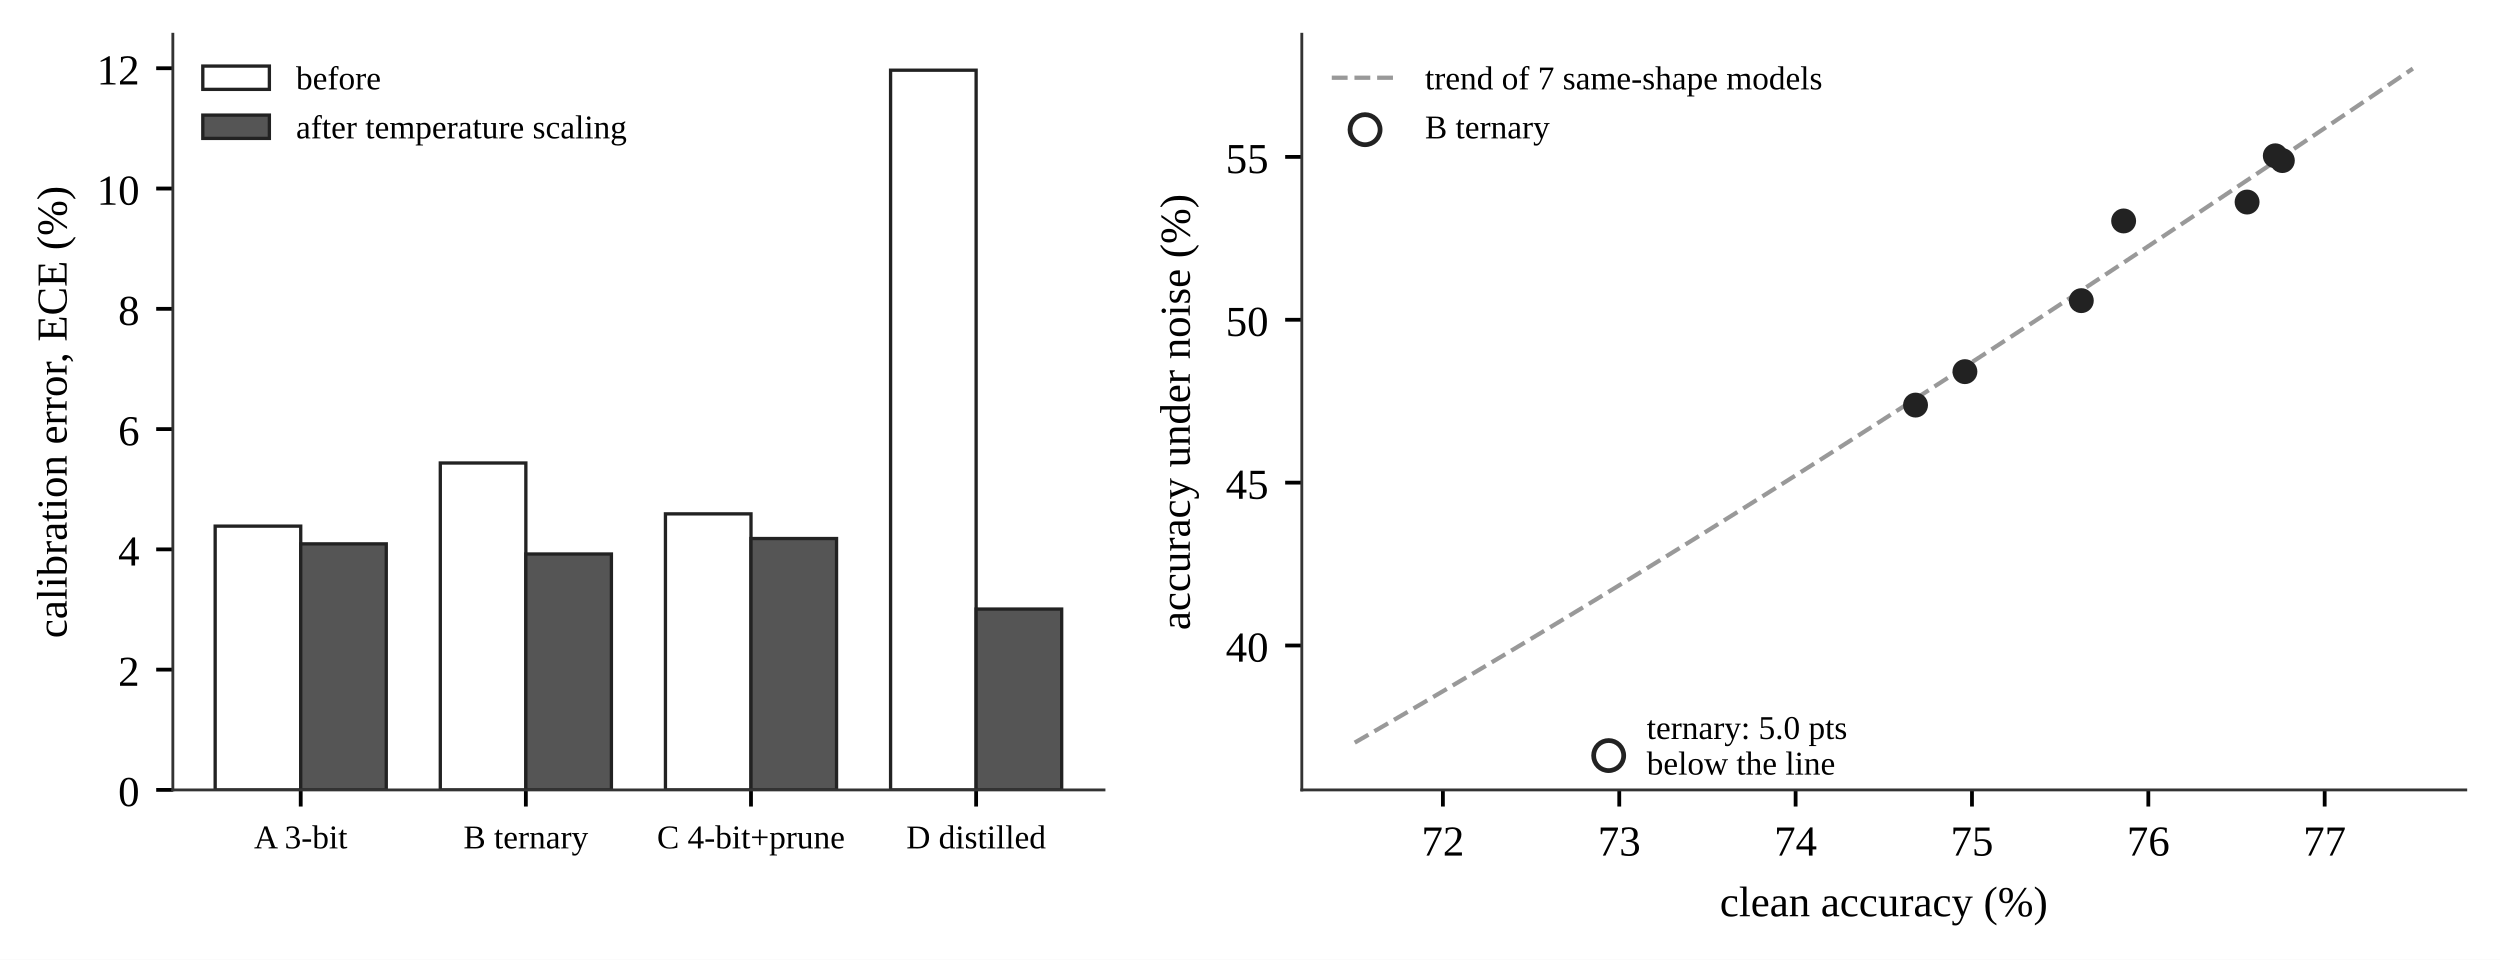
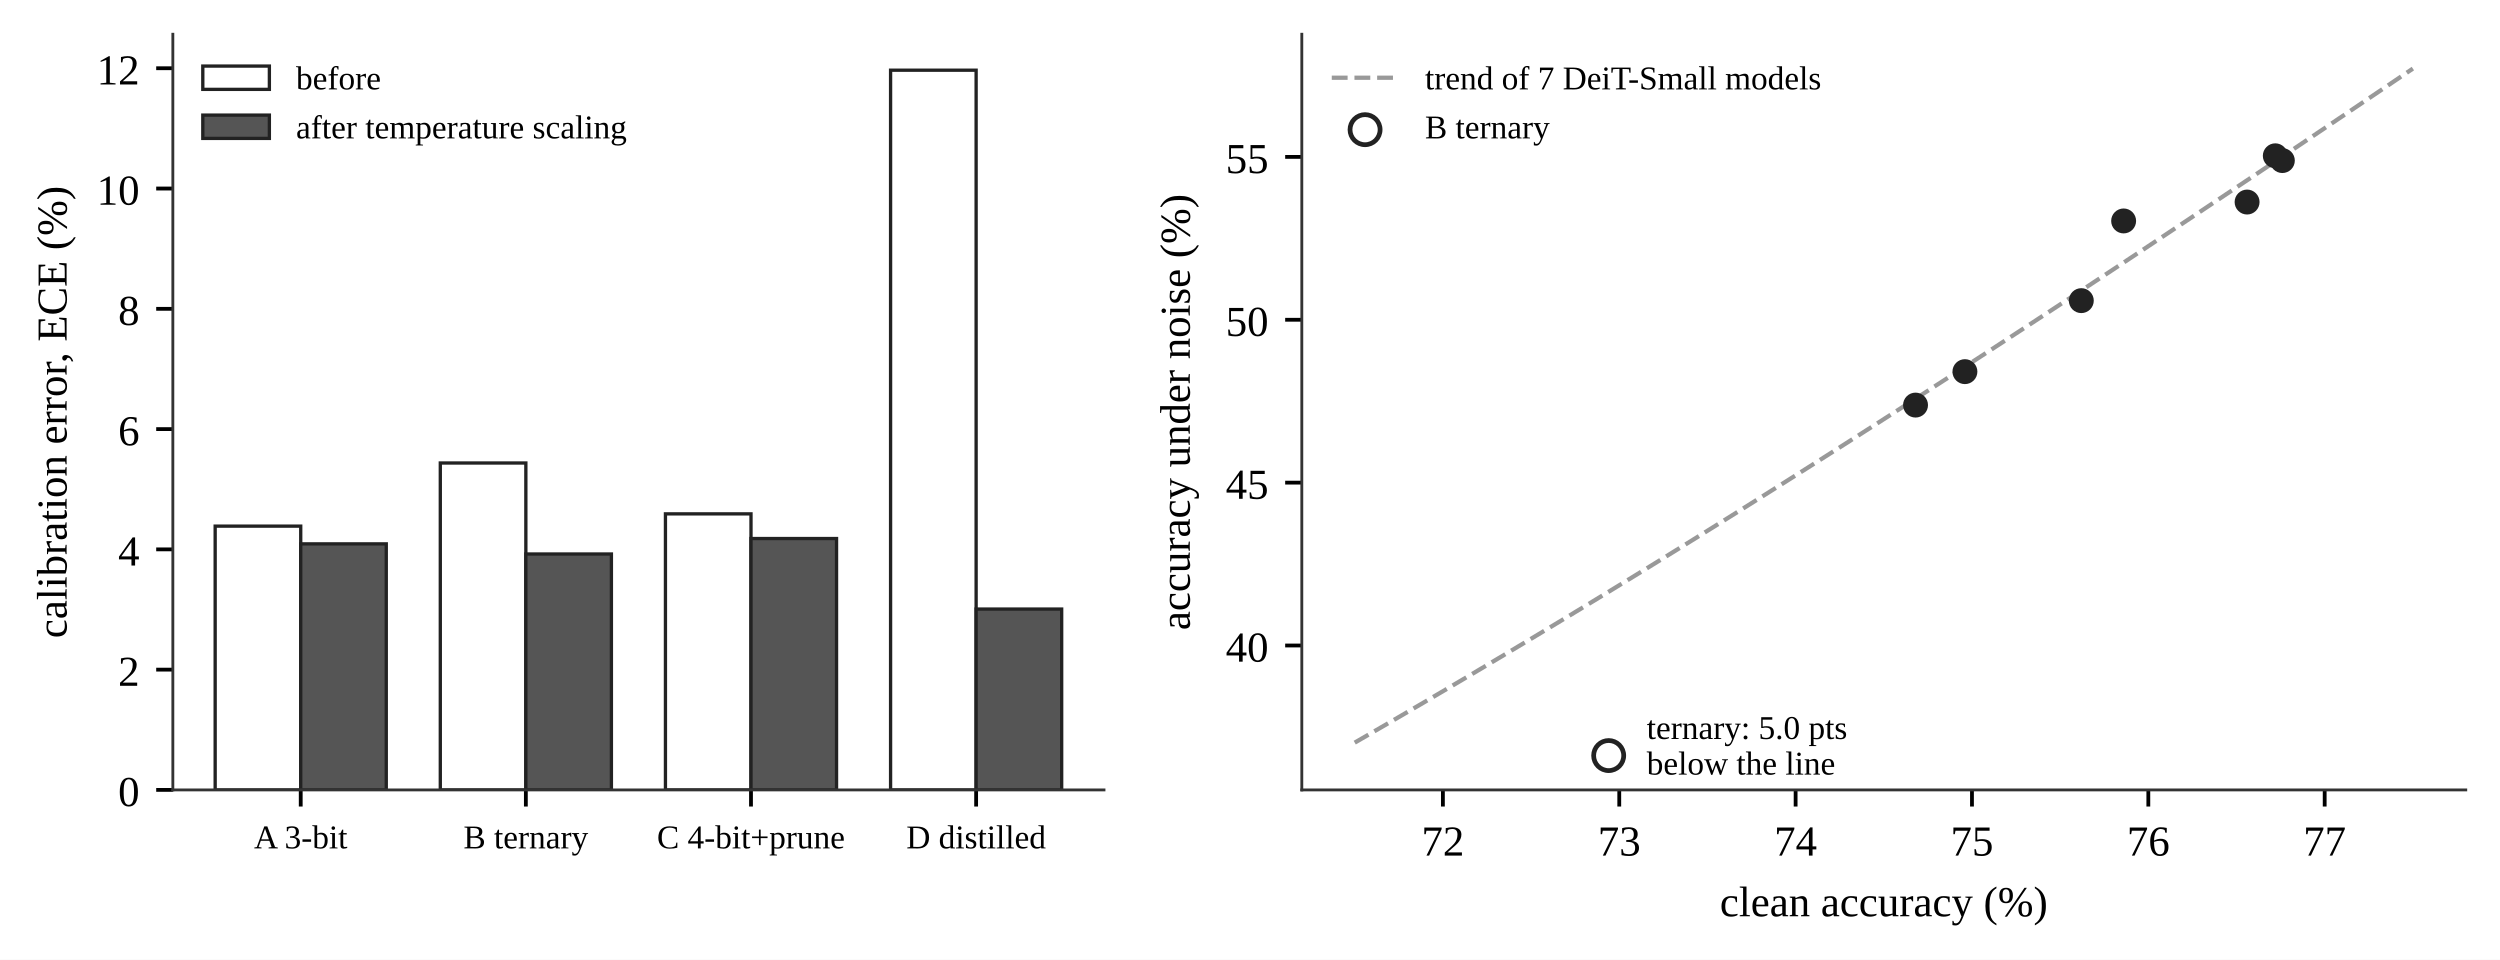
<svg xmlns="http://www.w3.org/2000/svg" xmlns:xlink="http://www.w3.org/1999/xlink" width="525.749pt" height="201.837pt" viewBox="0 0 525.749 201.837" version="1.1">
  <defs>
    <style type="text/css">*{stroke-linejoin: round; stroke-linecap: butt}</style>
  </defs>
  <g id="figure_1">
    <g id="patch_1">
      <path d="M 0 201.837  L 525.749 201.837  L 525.749 0  L 0 0  z " style="fill: #ffffff" />
    </g>
    <g id="axes_1">
      <g id="patch_2">
        <path d="M 36.349 166.12  L 232.171 166.12  L 232.171 7.2  L 36.349 7.2  z " style="fill: #ffffff" />
      </g>
      <g id="patch_3">
-         <path d="M 45.25 166.12  L 63.242 166.12  L 63.242 110.648  L 45.25 110.648  z " clip-path="url(#pc16aec61db)" style="fill: #ffffff; stroke: #222222; stroke-width: 0.7; stroke-linejoin: miter" />
+         <path d="M 45.25 166.12  L 63.242 166.12  L 63.242 110.648  L 45.25 110.648  z " clip-path="url(#p2a8098a1ff)" style="fill: #ffffff; stroke: #222222; stroke-width: 0.7; stroke-linejoin: miter" />
      </g>
      <g id="patch_4">
-         <path d="M 92.596 166.12  L 110.587 166.12  L 110.587 97.363  L 92.596 97.363  z " clip-path="url(#pc16aec61db)" style="fill: #ffffff; stroke: #222222; stroke-width: 0.7; stroke-linejoin: miter" />
+         <path d="M 92.596 166.12  L 110.587 166.12  L 110.587 97.363  L 92.596 97.363  z " clip-path="url(#p2a8098a1ff)" style="fill: #ffffff; stroke: #222222; stroke-width: 0.7; stroke-linejoin: miter" />
      </g>
      <g id="patch_5">
-         <path d="M 139.942 166.12  L 157.933 166.12  L 157.933 108.07  L 139.942 108.07  z " clip-path="url(#pc16aec61db)" style="fill: #ffffff; stroke: #222222; stroke-width: 0.7; stroke-linejoin: miter" />
+         <path d="M 139.942 166.12  L 157.933 166.12  L 157.933 108.07  L 139.942 108.07  z " clip-path="url(#p2a8098a1ff)" style="fill: #ffffff; stroke: #222222; stroke-width: 0.7; stroke-linejoin: miter" />
      </g>
      <g id="patch_6">
-         <path d="M 187.288 166.12  L 205.279 166.12  L 205.279 14.768  L 187.288 14.768  z " clip-path="url(#pc16aec61db)" style="fill: #ffffff; stroke: #222222; stroke-width: 0.7; stroke-linejoin: miter" />
+         <path d="M 187.288 166.12  L 205.279 166.12  L 205.279 14.768  L 187.288 14.768  z " clip-path="url(#p2a8098a1ff)" style="fill: #ffffff; stroke: #222222; stroke-width: 0.7; stroke-linejoin: miter" />
      </g>
      <g id="patch_7">
-         <path d="M 63.242 166.12  L 81.233 166.12  L 81.233 114.38  L 63.242 114.38  z " clip-path="url(#pc16aec61db)" style="fill: #555555; stroke: #222222; stroke-width: 0.7; stroke-linejoin: miter" />
+         <path d="M 63.242 166.12  L 81.233 166.12  L 81.233 114.38  L 63.242 114.38  z " clip-path="url(#p2a8098a1ff)" style="fill: #555555; stroke: #222222; stroke-width: 0.7; stroke-linejoin: miter" />
      </g>
      <g id="patch_8">
-         <path d="M 110.587 166.12  L 128.579 166.12  L 128.579 116.505  L 110.587 116.505  z " clip-path="url(#pc16aec61db)" style="fill: #555555; stroke: #222222; stroke-width: 0.7; stroke-linejoin: miter" />
+         <path d="M 110.587 166.12  L 128.579 166.12  L 128.579 116.505  L 110.587 116.505  z " clip-path="url(#p2a8098a1ff)" style="fill: #555555; stroke: #222222; stroke-width: 0.7; stroke-linejoin: miter" />
      </g>
      <g id="patch_9">
-         <path d="M 157.933 166.12  L 175.925 166.12  L 175.925 113.247  L 157.933 113.247  z " clip-path="url(#pc16aec61db)" style="fill: #555555; stroke: #222222; stroke-width: 0.7; stroke-linejoin: miter" />
+         <path d="M 157.933 166.12  L 175.925 166.12  L 175.925 113.247  L 157.933 113.247  z " clip-path="url(#p2a8098a1ff)" style="fill: #555555; stroke: #222222; stroke-width: 0.7; stroke-linejoin: miter" />
      </g>
      <g id="patch_10">
-         <path d="M 205.279 166.12  L 223.27 166.12  L 223.27 128.088  L 205.279 128.088  z " clip-path="url(#pc16aec61db)" style="fill: #555555; stroke: #222222; stroke-width: 0.7; stroke-linejoin: miter" />
+         <path d="M 205.279 166.12  L 223.27 166.12  L 223.27 128.088  L 205.279 128.088  z " clip-path="url(#p2a8098a1ff)" style="fill: #555555; stroke: #222222; stroke-width: 0.7; stroke-linejoin: miter" />
      </g>
      <g id="matplotlib.axis_1">
        <g id="xtick_1">
          <g id="line2d_1">
            <defs>
-               <path id="m91483e0221" d="M 0 0  L 0 3.5  " style="stroke: #000000; stroke-width: 0.8" />
+               <path id="m3e9b8baa60" d="M 0 0  L 0 3.5  " style="stroke: #000000; stroke-width: 0.8" />
            </defs>
            <g>
-               <use xlink:href="#m91483e0221" x="63.242" y="166.12" style="stroke: #000000; stroke-width: 0.8" />
+               <use xlink:href="#m3e9b8baa60" x="63.242" y="166.12" style="stroke: #000000; stroke-width: 0.8" />
            </g>
          </g>
          <g id="text_1">
            <text style="font-size: 7px; font-family: 'Georgia', 'Times New Roman', 'DejaVu Serif', serif; text-anchor: middle" x="63.242" y="178.414" transform="rotate(-0 63.24165 178.4144)">A 3-bit</text>
          </g>
        </g>
        <g id="xtick_2">
          <g id="line2d_2">
            <g>
-               <use xlink:href="#m91483e0221" x="110.587" y="166.12" style="stroke: #000000; stroke-width: 0.8" />
+               <use xlink:href="#m3e9b8baa60" x="110.587" y="166.12" style="stroke: #000000; stroke-width: 0.8" />
            </g>
          </g>
          <g id="text_2">
            <text style="font-size: 7px; font-family: 'Georgia', 'Times New Roman', 'DejaVu Serif', serif; text-anchor: middle" x="110.587" y="178.414" transform="rotate(-0 110.5875 178.4144)">B ternary</text>
          </g>
        </g>
        <g id="xtick_3">
          <g id="line2d_3">
            <g>
-               <use xlink:href="#m91483e0221" x="157.933" y="166.12" style="stroke: #000000; stroke-width: 0.8" />
+               <use xlink:href="#m3e9b8baa60" x="157.933" y="166.12" style="stroke: #000000; stroke-width: 0.8" />
            </g>
          </g>
          <g id="text_3">
            <text style="font-size: 7px; font-family: 'Georgia', 'Times New Roman', 'DejaVu Serif', serif; text-anchor: middle" x="157.933" y="178.414" transform="rotate(-0 157.9332 178.4144)">C 4-bit+prune</text>
          </g>
        </g>
        <g id="xtick_4">
          <g id="line2d_4">
            <g>
-               <use xlink:href="#m91483e0221" x="205.279" y="166.12" style="stroke: #000000; stroke-width: 0.8" />
+               <use xlink:href="#m3e9b8baa60" x="205.279" y="166.12" style="stroke: #000000; stroke-width: 0.8" />
            </g>
          </g>
          <g id="text_4">
            <text style="font-size: 7px; font-family: 'Georgia', 'Times New Roman', 'DejaVu Serif', serif; text-anchor: middle" x="205.279" y="178.414" transform="rotate(-0 205.279 178.4144)">D distilled</text>
          </g>
        </g>
      </g>
      <g id="matplotlib.axis_2">
        <g id="ytick_1">
          <g id="line2d_5">
            <defs>
-               <path id="mb953e4e248" d="M 0 0  L -3.5 0  " style="stroke: #000000; stroke-width: 0.8" />
+               <path id="m094910edb9" d="M 0 0  L -3.5 0  " style="stroke: #000000; stroke-width: 0.8" />
            </defs>
            <g>
-               <use xlink:href="#mb953e4e248" x="36.349" y="166.12" style="stroke: #000000; stroke-width: 0.8" />
+               <use xlink:href="#m094910edb9" x="36.349" y="166.12" style="stroke: #000000; stroke-width: 0.8" />
            </g>
          </g>
          <g id="text_5">
            <text style="font-size: 9px; font-family: 'Georgia', 'Times New Roman', 'DejaVu Serif', serif; text-anchor: end" x="29.349" y="169.524" transform="rotate(-0 29.34924 169.5236)">0</text>
          </g>
        </g>
        <g id="ytick_2">
          <g id="line2d_6">
            <g>
-               <use xlink:href="#mb953e4e248" x="36.349" y="140.826" style="stroke: #000000; stroke-width: 0.8" />
+               <use xlink:href="#m094910edb9" x="36.349" y="140.826" style="stroke: #000000; stroke-width: 0.8" />
            </g>
          </g>
          <g id="text_6">
            <text style="font-size: 9px; font-family: 'Georgia', 'Times New Roman', 'DejaVu Serif', serif; text-anchor: end" x="29.349" y="144.229" transform="rotate(-0 29.34924 144.2292)">2</text>
          </g>
        </g>
        <g id="ytick_3">
          <g id="line2d_7">
            <g>
-               <use xlink:href="#mb953e4e248" x="36.349" y="115.531" style="stroke: #000000; stroke-width: 0.8" />
+               <use xlink:href="#m094910edb9" x="36.349" y="115.531" style="stroke: #000000; stroke-width: 0.8" />
            </g>
          </g>
          <g id="text_7">
            <text style="font-size: 9px; font-family: 'Georgia', 'Times New Roman', 'DejaVu Serif', serif; text-anchor: end" x="29.349" y="118.935" transform="rotate(-0 29.34924 118.9349)">4</text>
          </g>
        </g>
        <g id="ytick_4">
          <g id="line2d_8">
            <g>
-               <use xlink:href="#mb953e4e248" x="36.349" y="90.237" style="stroke: #000000; stroke-width: 0.8" />
+               <use xlink:href="#m094910edb9" x="36.349" y="90.237" style="stroke: #000000; stroke-width: 0.8" />
            </g>
          </g>
          <g id="text_8">
            <text style="font-size: 9px; font-family: 'Georgia', 'Times New Roman', 'DejaVu Serif', serif; text-anchor: end" x="29.349" y="93.641" transform="rotate(-0 29.34924 93.64056)">6</text>
          </g>
        </g>
        <g id="ytick_5">
          <g id="line2d_9">
            <g>
-               <use xlink:href="#mb953e4e248" x="36.349" y="64.943" style="stroke: #000000; stroke-width: 0.8" />
+               <use xlink:href="#m094910edb9" x="36.349" y="64.943" style="stroke: #000000; stroke-width: 0.8" />
            </g>
          </g>
          <g id="text_9">
            <text style="font-size: 9px; font-family: 'Georgia', 'Times New Roman', 'DejaVu Serif', serif; text-anchor: end" x="29.349" y="68.346" transform="rotate(-0 29.34924 68.34622)">8</text>
          </g>
        </g>
        <g id="ytick_6">
          <g id="line2d_10">
            <g>
-               <use xlink:href="#mb953e4e248" x="36.349" y="39.648" style="stroke: #000000; stroke-width: 0.8" />
+               <use xlink:href="#m094910edb9" x="36.349" y="39.648" style="stroke: #000000; stroke-width: 0.8" />
            </g>
          </g>
          <g id="text_10">
            <text style="font-size: 9px; font-family: 'Georgia', 'Times New Roman', 'DejaVu Serif', serif; text-anchor: end" x="29.349" y="43.052" transform="rotate(-0 29.34924 43.05189)">10</text>
          </g>
        </g>
        <g id="ytick_7">
          <g id="line2d_11">
            <g>
-               <use xlink:href="#mb953e4e248" x="36.349" y="14.354" style="stroke: #000000; stroke-width: 0.8" />
+               <use xlink:href="#m094910edb9" x="36.349" y="14.354" style="stroke: #000000; stroke-width: 0.8" />
            </g>
          </g>
          <g id="text_11">
            <text style="font-size: 9px; font-family: 'Georgia', 'Times New Roman', 'DejaVu Serif', serif; text-anchor: end" x="29.349" y="17.758" transform="rotate(-0 29.34924 17.75755)">12</text>
          </g>
        </g>
        <g id="text_12">
          <text style="font-size: 9px; font-family: 'Georgia', 'Times New Roman', 'DejaVu Serif', serif; text-anchor: middle" x="14.007" y="86.66" transform="rotate(-90 14.00713 86.66)">calibration error, ECE (%)</text>
        </g>
      </g>
      <g id="patch_11">
        <path d="M 36.349 166.12  L 36.349 7.2  " style="fill: none; stroke: #333333; stroke-width: 0.6; stroke-linejoin: miter; stroke-linecap: square" />
      </g>
      <g id="patch_12">
        <path d="M 36.349 166.12  L 232.171 166.12  " style="fill: none; stroke: #333333; stroke-width: 0.6; stroke-linejoin: miter; stroke-linecap: square" />
      </g>
      <g id="legend_1">
        <g id="patch_13">
          <path d="M 42.649 18.795  L 56.649 18.795  L 56.649 13.895  L 42.649 13.895  z " style="fill: #ffffff; stroke: #222222; stroke-width: 0.7; stroke-linejoin: miter" />
        </g>
        <g id="text_13">
          <text style="font-size: 7px; font-family: 'Georgia', 'Times New Roman', 'DejaVu Serif', serif; text-anchor: start" x="62.249" y="18.795" transform="rotate(-0 62.24924 18.79484)">before</text>
        </g>
        <g id="patch_14">
          <path d="M 42.649 29.107  L 56.649 29.107  L 56.649 24.207  L 42.649 24.207  z " style="fill: #555555; stroke: #222222; stroke-width: 0.7; stroke-linejoin: miter" />
        </g>
        <g id="text_14">
          <text style="font-size: 7px; font-family: 'Georgia', 'Times New Roman', 'DejaVu Serif', serif; text-anchor: start" x="62.249" y="29.107" transform="rotate(-0 62.24924 29.10727)">after temperature scaling</text>
        </g>
      </g>
    </g>
    <g id="axes_2">
      <g id="patch_15">
        <path d="M 273.771 166.12  L 518.549 166.12  L 518.549 7.2  L 273.771 7.2  z " style="fill: #ffffff" />
      </g>
      <g id="matplotlib.axis_3">
        <g id="xtick_5">
          <g id="line2d_12">
            <g>
-               <use xlink:href="#m91483e0221" x="303.441" y="166.12" style="stroke: #000000; stroke-width: 0.8" />
+               <use xlink:href="#m3e9b8baa60" x="303.441" y="166.12" style="stroke: #000000; stroke-width: 0.8" />
            </g>
          </g>
          <g id="text_15">
            <text style="font-size: 9px; font-family: 'Georgia', 'Times New Roman', 'DejaVu Serif', serif; text-anchor: middle" x="303.441" y="179.927" transform="rotate(-0 303.4415 179.9271)">72</text>
          </g>
        </g>
        <g id="xtick_6">
          <g id="line2d_13">
            <g>
-               <use xlink:href="#m91483e0221" x="340.529" y="166.12" style="stroke: #000000; stroke-width: 0.8" />
+               <use xlink:href="#m3e9b8baa60" x="340.529" y="166.12" style="stroke: #000000; stroke-width: 0.8" />
            </g>
          </g>
          <g id="text_16">
            <text style="font-size: 9px; font-family: 'Georgia', 'Times New Roman', 'DejaVu Serif', serif; text-anchor: middle" x="340.529" y="179.927" transform="rotate(-0 340.529 179.9271)">73</text>
          </g>
        </g>
        <g id="xtick_7">
          <g id="line2d_14">
            <g>
-               <use xlink:href="#m91483e0221" x="377.617" y="166.12" style="stroke: #000000; stroke-width: 0.8" />
+               <use xlink:href="#m3e9b8baa60" x="377.617" y="166.12" style="stroke: #000000; stroke-width: 0.8" />
            </g>
          </g>
          <g id="text_17">
            <text style="font-size: 9px; font-family: 'Georgia', 'Times New Roman', 'DejaVu Serif', serif; text-anchor: middle" x="377.617" y="179.927" transform="rotate(-0 377.6166 179.9271)">74</text>
          </g>
        </g>
        <g id="xtick_8">
          <g id="line2d_15">
            <g>
-               <use xlink:href="#m91483e0221" x="414.704" y="166.12" style="stroke: #000000; stroke-width: 0.8" />
+               <use xlink:href="#m3e9b8baa60" x="414.704" y="166.12" style="stroke: #000000; stroke-width: 0.8" />
            </g>
          </g>
          <g id="text_18">
            <text style="font-size: 9px; font-family: 'Georgia', 'Times New Roman', 'DejaVu Serif', serif; text-anchor: middle" x="414.704" y="179.927" transform="rotate(-0 414.7041 179.9271)">75</text>
          </g>
        </g>
        <g id="xtick_9">
          <g id="line2d_16">
            <g>
-               <use xlink:href="#m91483e0221" x="451.792" y="166.12" style="stroke: #000000; stroke-width: 0.8" />
+               <use xlink:href="#m3e9b8baa60" x="451.792" y="166.12" style="stroke: #000000; stroke-width: 0.8" />
            </g>
          </g>
          <g id="text_19">
            <text style="font-size: 9px; font-family: 'Georgia', 'Times New Roman', 'DejaVu Serif', serif; text-anchor: middle" x="451.792" y="179.927" transform="rotate(-0 451.7917 179.9271)">76</text>
          </g>
        </g>
        <g id="xtick_10">
          <g id="line2d_17">
            <g>
-               <use xlink:href="#m91483e0221" x="488.879" y="166.12" style="stroke: #000000; stroke-width: 0.8" />
+               <use xlink:href="#m3e9b8baa60" x="488.879" y="166.12" style="stroke: #000000; stroke-width: 0.8" />
            </g>
          </g>
          <g id="text_20">
            <text style="font-size: 9px; font-family: 'Georgia', 'Times New Roman', 'DejaVu Serif', serif; text-anchor: middle" x="488.879" y="179.927" transform="rotate(-0 488.8792 179.9271)">77</text>
          </g>
        </g>
        <g id="text_21">
          <text style="font-size: 9px; font-family: 'Georgia', 'Times New Roman', 'DejaVu Serif', serif; text-anchor: middle" x="396.16" y="192.685" transform="rotate(-0 396.1603 192.6854)">clean accuracy (%)</text>
        </g>
      </g>
      <g id="matplotlib.axis_4">
        <g id="ytick_8">
          <g id="line2d_18">
            <g>
-               <use xlink:href="#mb953e4e248" x="273.771" y="135.743" style="stroke: #000000; stroke-width: 0.8" />
+               <use xlink:href="#m094910edb9" x="273.771" y="135.743" style="stroke: #000000; stroke-width: 0.8" />
            </g>
          </g>
          <g id="text_22">
            <text style="font-size: 9px; font-family: 'Georgia', 'Times New Roman', 'DejaVu Serif', serif; text-anchor: end" x="266.771" y="139.147" transform="rotate(-0 266.7715 139.1468)">40</text>
          </g>
        </g>
        <g id="ytick_9">
          <g id="line2d_19">
            <g>
-               <use xlink:href="#mb953e4e248" x="273.771" y="101.493" style="stroke: #000000; stroke-width: 0.8" />
+               <use xlink:href="#m094910edb9" x="273.771" y="101.493" style="stroke: #000000; stroke-width: 0.8" />
            </g>
          </g>
          <g id="text_23">
            <text style="font-size: 9px; font-family: 'Georgia', 'Times New Roman', 'DejaVu Serif', serif; text-anchor: end" x="266.771" y="104.896" transform="rotate(-0 266.7715 104.8965)">45</text>
          </g>
        </g>
        <g id="ytick_10">
          <g id="line2d_20">
            <g>
-               <use xlink:href="#mb953e4e248" x="273.771" y="67.243" style="stroke: #000000; stroke-width: 0.8" />
+               <use xlink:href="#m094910edb9" x="273.771" y="67.243" style="stroke: #000000; stroke-width: 0.8" />
            </g>
          </g>
          <g id="text_24">
            <text style="font-size: 9px; font-family: 'Georgia', 'Times New Roman', 'DejaVu Serif', serif; text-anchor: end" x="266.771" y="70.646" transform="rotate(-0 266.7715 70.64623)">50</text>
          </g>
        </g>
        <g id="ytick_11">
          <g id="line2d_21">
            <g>
-               <use xlink:href="#mb953e4e248" x="273.771" y="32.992" style="stroke: #000000; stroke-width: 0.8" />
+               <use xlink:href="#m094910edb9" x="273.771" y="32.992" style="stroke: #000000; stroke-width: 0.8" />
            </g>
          </g>
          <g id="text_25">
            <text style="font-size: 9px; font-family: 'Georgia', 'Times New Roman', 'DejaVu Serif', serif; text-anchor: end" x="266.771" y="36.396" transform="rotate(-0 266.7715 36.39597)">55</text>
          </g>
        </g>
        <g id="text_26">
          <text style="font-size: 9px; font-family: 'Georgia', 'Times New Roman', 'DejaVu Serif', serif; text-anchor: middle" x="250.211" y="86.66" transform="rotate(-90 250.2108 86.66)">accuracy under noise (%)</text>
        </g>
      </g>
      <g id="line2d_22">
-         <path d="M 284.898 156.175  L 289.439 153.549  L 293.98 150.909  L 298.522 148.256  L 303.063 145.588  L 307.604 142.907  L 312.146 140.213  L 316.687 137.505  L 321.228 134.784  L 325.77 132.05  L 330.311 129.304  L 334.852 126.544  L 339.394 123.772  L 343.935 120.988  L 348.476 118.192  L 353.018 115.384  L 357.559 112.564  L 362.1 109.732  L 366.642 106.889  L 371.183 104.035  L 375.724 101.17  L 380.266 98.295  L 384.807 95.409  L 389.348 92.512  L 393.89 89.606  L 398.431 86.689  L 402.972 83.763  L 407.514 80.828  L 412.055 77.883  L 416.596 74.93  L 421.138 71.968  L 425.679 68.998  L 430.22 66.019  L 434.762 63.033  L 439.303 60.039  L 443.844 57.038  L 448.386 54.03  L 452.927 51.016  L 457.468 47.994  L 462.01 44.967  L 466.551 41.934  L 471.092 38.895  L 475.634 35.851  L 480.175 32.802  L 484.716 29.749  L 489.258 26.691  L 493.799 23.629  L 498.34 20.564  L 502.882 17.495  L 507.423 14.424  " clip-path="url(#p46cf0b1b1d)" style="fill: none; stroke-dasharray: 3.33,1.44; stroke-dashoffset: 0; stroke: #999999; stroke-width: 0.9" />
+         <path d="M 284.898 156.175  L 289.439 153.549  L 293.98 150.909  L 298.522 148.256  L 303.063 145.588  L 307.604 142.907  L 312.146 140.213  L 316.687 137.505  L 321.228 134.784  L 325.77 132.05  L 330.311 129.304  L 334.852 126.544  L 339.394 123.772  L 343.935 120.988  L 348.476 118.192  L 353.018 115.384  L 357.559 112.564  L 362.1 109.732  L 366.642 106.889  L 371.183 104.035  L 375.724 101.17  L 380.266 98.295  L 384.807 95.409  L 389.348 92.512  L 393.89 89.606  L 398.431 86.689  L 402.972 83.763  L 407.514 80.828  L 412.055 77.883  L 416.596 74.93  L 421.138 71.968  L 425.679 68.998  L 430.22 66.019  L 434.762 63.033  L 439.303 60.039  L 443.844 57.038  L 448.386 54.03  L 452.927 51.016  L 457.468 47.994  L 462.01 44.967  L 466.551 41.934  L 471.092 38.895  L 475.634 35.851  L 480.175 32.802  L 484.716 29.749  L 489.258 26.691  L 493.799 23.629  L 498.34 20.564  L 502.882 17.495  L 507.423 14.424  " clip-path="url(#p0c02131f95)" style="fill: none; stroke-dasharray: 3.33,1.44; stroke-dashoffset: 0; stroke: #999999; stroke-width: 0.9" />
      </g>
      <g id="patch_16">
        <path d="M 273.771 166.12  L 273.771 7.2  " style="fill: none; stroke: #333333; stroke-width: 0.6; stroke-linejoin: miter; stroke-linecap: square" />
      </g>
      <g id="patch_17">
        <path d="M 273.771 166.12  L 518.549 166.12  " style="fill: none; stroke: #333333; stroke-width: 0.6; stroke-linejoin: miter; stroke-linecap: square" />
      </g>
      <g id="PathCollection_1">
        <defs>
-           <path id="m7554c8782b" d="M 0 2.121  C 0.563 2.121 1.102 1.898 1.5 1.5  C 1.898 1.102 2.121 0.563 2.121 0  C 2.121 -0.563 1.898 -1.102 1.5 -1.5  C 1.102 -1.898 0.563 -2.121 0 -2.121  C -0.563 -2.121 -1.102 -1.898 -1.5 -1.5  C -1.898 -1.102 -2.121 -0.563 -2.121 0  C -2.121 0.563 -1.898 1.102 -1.5 1.5  C -1.102 1.898 -0.563 2.121 0 2.121  z " style="stroke: #222222" />
+           <path id="m155dd9cb7d" d="M 0 2.121  C 0.563 2.121 1.102 1.898 1.5 1.5  C 1.898 1.102 2.121 0.563 2.121 0  C 2.121 -0.563 1.898 -1.102 1.5 -1.5  C 1.102 -1.898 0.563 -2.121 0 -2.121  C -0.563 -2.121 -1.102 -1.898 -1.5 -1.5  C -1.898 -1.102 -2.121 -0.563 -2.121 0  C -2.121 0.563 -1.898 1.102 -1.5 1.5  C -1.102 1.898 -0.563 2.121 0 2.121  z " style="stroke: #222222" />
        </defs>
-         <g clip-path="url(#p46cf0b1b1d)">
-           <use xlink:href="#m7554c8782b" x="478.495" y="32.764" style="fill: #222222; stroke: #222222" />
-           <use xlink:href="#m7554c8782b" x="472.561" y="42.491" style="fill: #222222; stroke: #222222" />
-           <use xlink:href="#m7554c8782b" x="437.698" y="63.224" style="fill: #222222; stroke: #222222" />
-           <use xlink:href="#m7554c8782b" x="413.221" y="78.157" style="fill: #222222; stroke: #222222" />
-           <use xlink:href="#m7554c8782b" x="402.836" y="85.19" style="fill: #222222; stroke: #222222" />
-           <use xlink:href="#m7554c8782b" x="479.978" y="33.769" style="fill: #222222; stroke: #222222" />
-           <use xlink:href="#m7554c8782b" x="446.599" y="46.464" style="fill: #222222; stroke: #222222" />
+         <g clip-path="url(#p0c02131f95)">
+           <use xlink:href="#m155dd9cb7d" x="478.495" y="32.764" style="fill: #222222; stroke: #222222" />
+           <use xlink:href="#m155dd9cb7d" x="472.561" y="42.491" style="fill: #222222; stroke: #222222" />
+           <use xlink:href="#m155dd9cb7d" x="437.698" y="63.224" style="fill: #222222; stroke: #222222" />
+           <use xlink:href="#m155dd9cb7d" x="413.221" y="78.157" style="fill: #222222; stroke: #222222" />
+           <use xlink:href="#m155dd9cb7d" x="402.836" y="85.19" style="fill: #222222; stroke: #222222" />
+           <use xlink:href="#m155dd9cb7d" x="479.978" y="33.769" style="fill: #222222; stroke: #222222" />
+           <use xlink:href="#m155dd9cb7d" x="446.599" y="46.464" style="fill: #222222; stroke: #222222" />
        </g>
      </g>
      <g id="text_27">
        <text style="font-size: 7px; font-family: 'Georgia', 'Times New Roman', 'DejaVu Serif', serif" transform="translate(346.3038 155.407)">ternary: 5.0 pts</text>
        <text style="font-size: 7px; font-family: 'Georgia', 'Times New Roman', 'DejaVu Serif', serif" transform="translate(346.3038 162.8964)">below the line</text>
      </g>
      <g id="PathCollection_2">
        <defs>
-           <path id="mbb0dee5efd" d="M 0 3.162  C 0.839 3.162 1.643 2.829 2.236 2.236  C 2.829 1.643 3.162 0.839 3.162 0  C 3.162 -0.839 2.829 -1.643 2.236 -2.236  C 1.643 -2.829 0.839 -3.162 0 -3.162  C -0.839 -3.162 -1.643 -2.829 -2.236 -2.236  C -2.829 -1.643 -3.162 -0.839 -3.162 0  C -3.162 0.839 -2.829 1.643 -2.236 2.236  C -1.643 2.829 -0.839 3.162 0 3.162  z " style="stroke: #222222" />
+           <path id="m77e73b349b" d="M 0 3.162  C 0.839 3.162 1.643 2.829 2.236 2.236  C 2.829 1.643 3.162 0.839 3.162 0  C 3.162 -0.839 2.829 -1.643 2.236 -2.236  C 1.643 -2.829 0.839 -3.162 0 -3.162  C -0.839 -3.162 -1.643 -2.829 -2.236 -2.236  C -2.829 -1.643 -3.162 -0.839 -3.162 0  C -3.162 0.839 -2.829 1.643 -2.236 2.236  C -1.643 2.829 -0.839 3.162 0 3.162  z " style="stroke: #222222" />
        </defs>
-         <g clip-path="url(#p46cf0b1b1d)">
-           <use xlink:href="#mbb0dee5efd" x="338.304" y="158.896" style="fill: #ffffff; stroke: #222222" />
+         <g clip-path="url(#p0c02131f95)">
+           <use xlink:href="#m77e73b349b" x="338.304" y="158.896" style="fill: #ffffff; stroke: #222222" />
        </g>
      </g>
      <g id="legend_2">
        <g id="line2d_23">
          <path d="M 280.071 16.345  L 287.071 16.345  L 294.071 16.345  " style="fill: none; stroke-dasharray: 3.33,1.44; stroke-dashoffset: 0; stroke: #999999; stroke-width: 0.9" />
        </g>
        <g id="text_28">
-           <text style="font-size: 7px; font-family: 'Georgia', 'Times New Roman', 'DejaVu Serif', serif; text-anchor: start" x="299.671" y="18.795" transform="rotate(-0 299.6715 18.79484)">trend of 7 same-shape models</text>
+           <text style="font-size: 7px; font-family: 'Georgia', 'Times New Roman', 'DejaVu Serif', serif; text-anchor: start" x="299.671" y="18.795" transform="rotate(-0 299.6715 18.79484)">trend of 7 DeiT-Small models</text>
        </g>
        <g id="PathCollection_3">
          <g>
-             <use xlink:href="#mbb0dee5efd" x="287.071" y="27.27" style="fill: #ffffff; stroke: #222222" />
+             <use xlink:href="#m77e73b349b" x="287.071" y="27.269" style="fill: #ffffff; stroke: #222222" />
          </g>
        </g>
        <g id="text_29">
-           <text style="font-size: 7px; font-family: 'Georgia', 'Times New Roman', 'DejaVu Serif', serif; text-anchor: start" x="299.671" y="29.107" transform="rotate(-0 299.6715 29.1074)">B ternary</text>
+           <text style="font-size: 7px; font-family: 'Georgia', 'Times New Roman', 'DejaVu Serif', serif; text-anchor: start" x="299.671" y="29.107" transform="rotate(-0 299.6715 29.10685)">B ternary</text>
        </g>
      </g>
    </g>
  </g>
  <defs>
-     <clipPath id="pc16aec61db">
+     <clipPath id="p2a8098a1ff">
      <rect x="36.349" y="7.2" width="195.822" height="158.92" />
    </clipPath>
-     <clipPath id="p46cf0b1b1d">
+     <clipPath id="p0c02131f95">
      <rect x="273.771" y="7.2" width="244.778" height="158.92" />
    </clipPath>
  </defs>
</svg>
